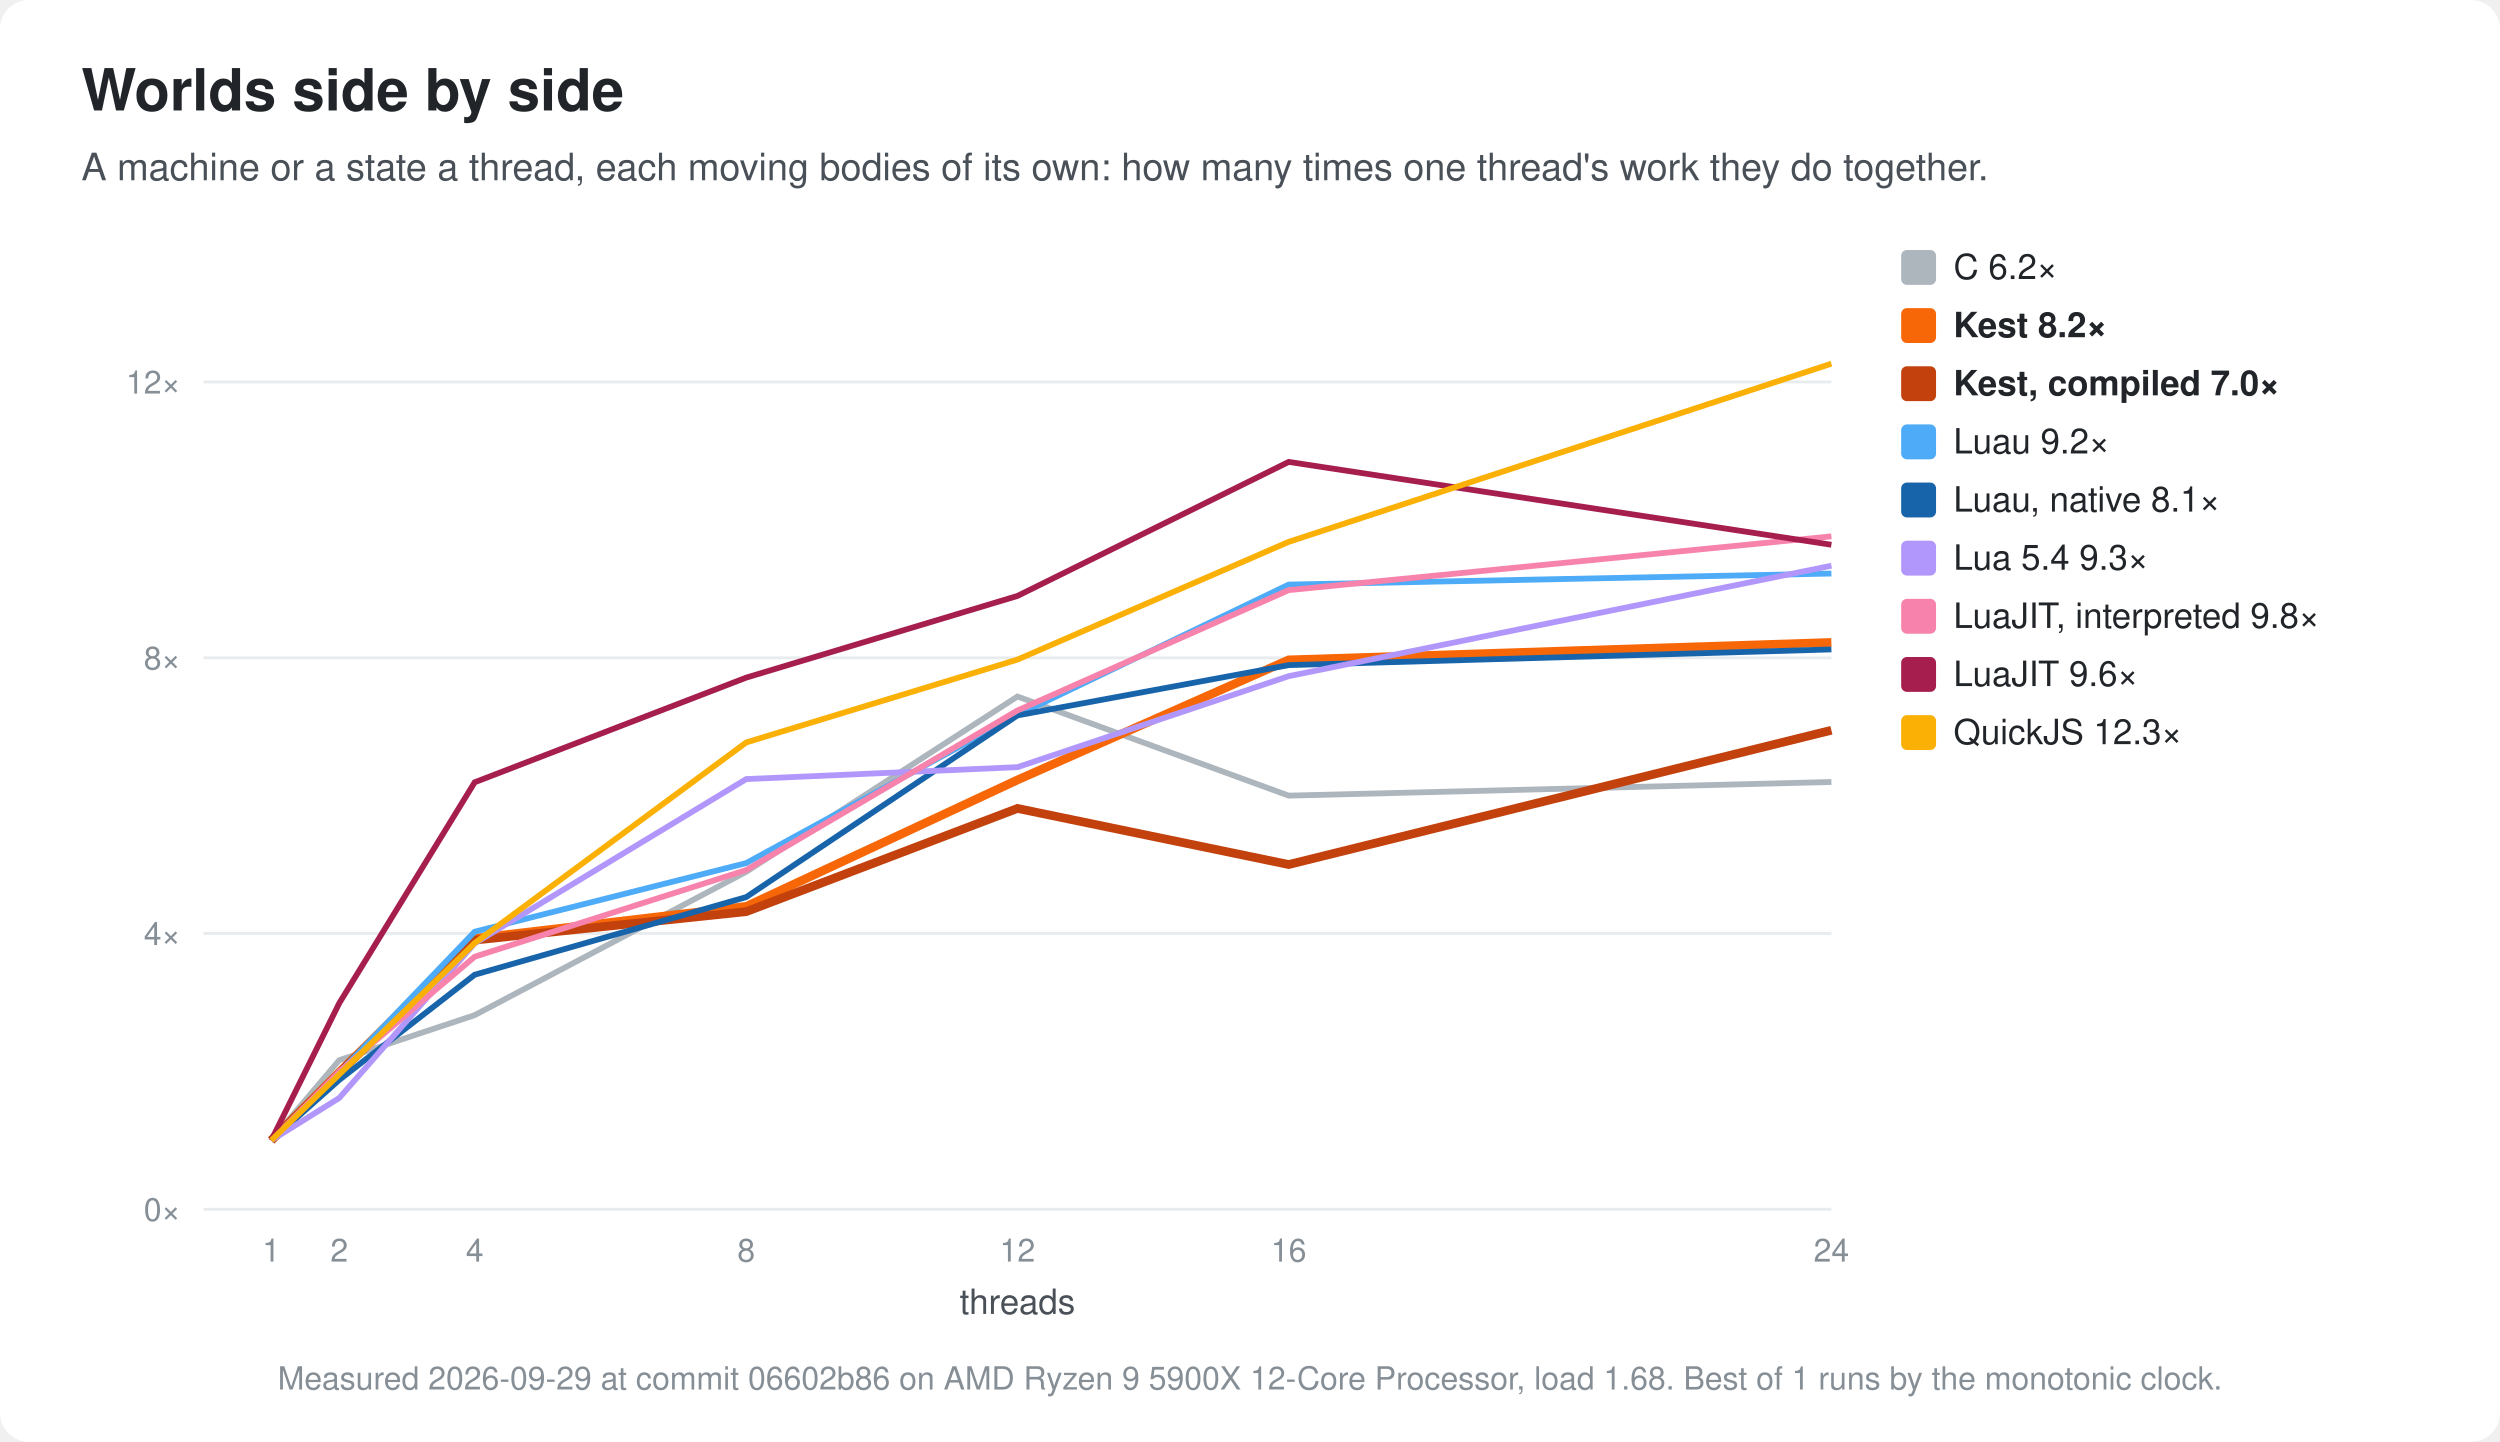
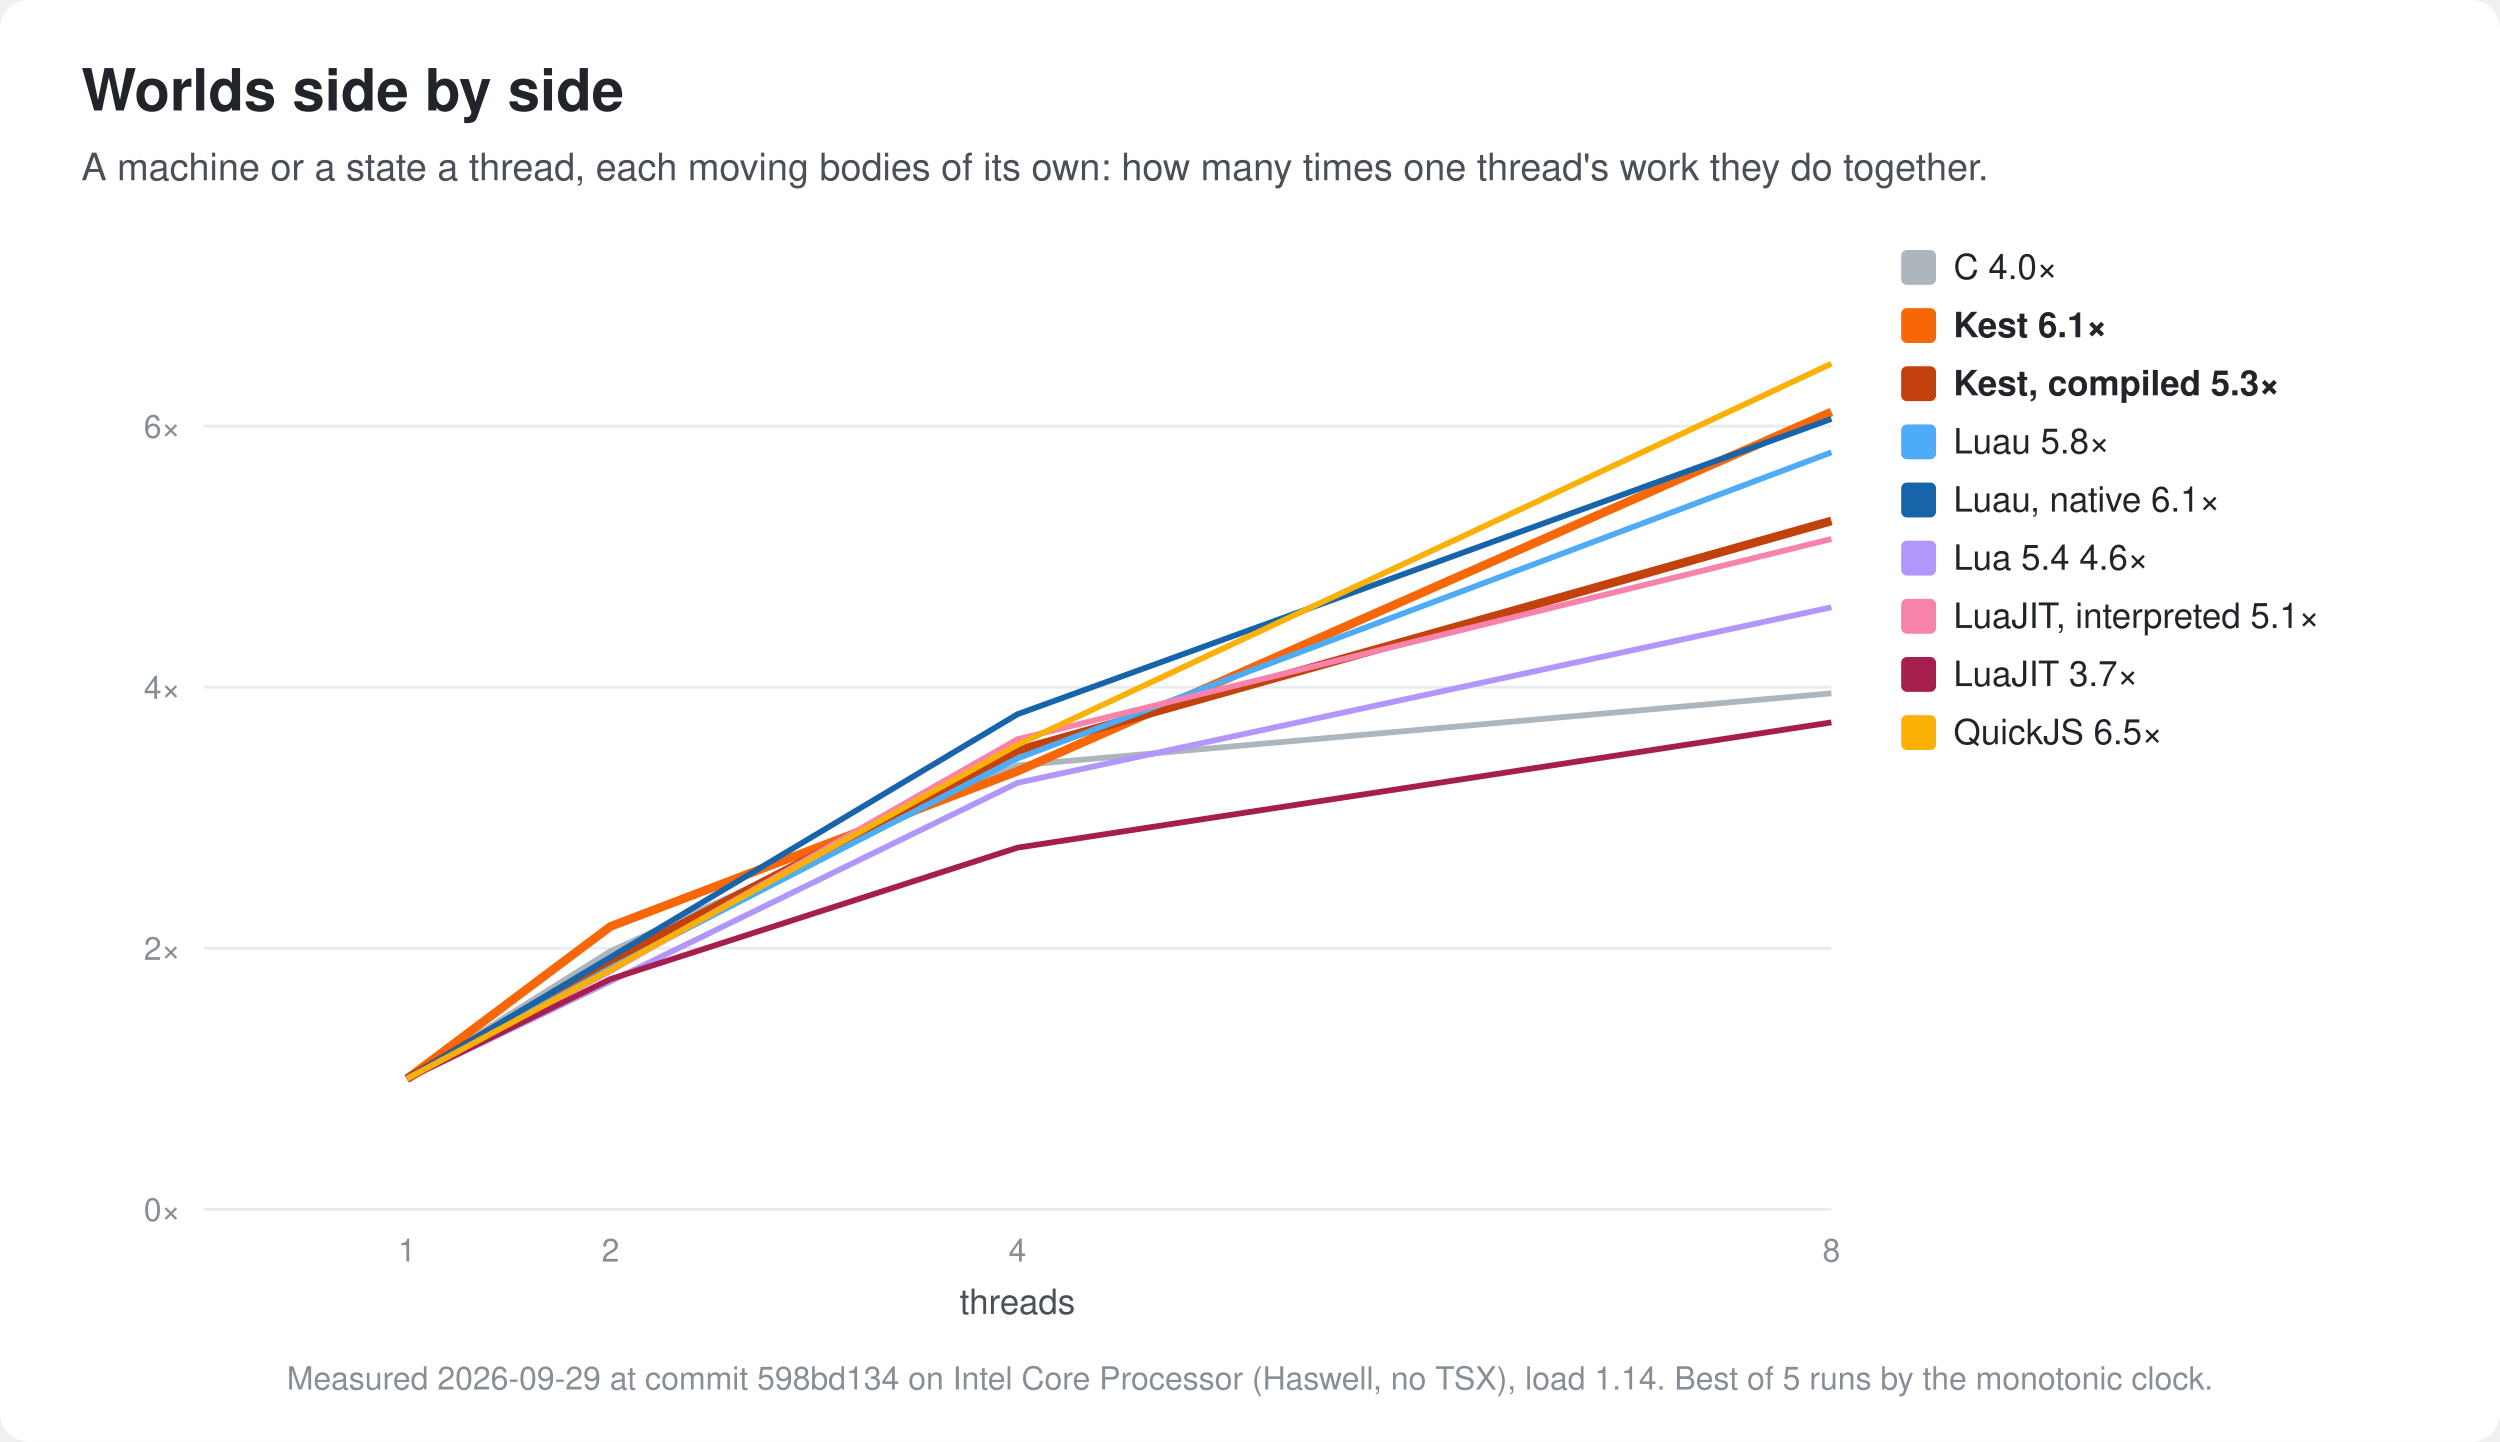
<svg xmlns="http://www.w3.org/2000/svg" width="860" height="496" viewBox="0 0 860 496">
  <rect width="100%" height="100%" rx="10" fill="#ffffff" />
  <text x="28.0" y="38.0" font-family="-apple-system,Segoe UI,Helvetica,Arial,sans-serif" font-size="20" font-weight="bold" fill="#212529" text-anchor="start">Worlds side by side</text>
  <text x="28.0" y="62.0" font-family="-apple-system,Segoe UI,Helvetica,Arial,sans-serif" font-size="13" font-weight="normal" fill="#495057" text-anchor="start">A machine or a state a thread, each moving bodies of its own: how many times one thread's work they do together.</text>
  <line x1="70" y1="416.0" x2="630" y2="416.0" stroke="#e9ecef" />
  <text x="62.0" y="420.0" font-family="-apple-system,Segoe UI,Helvetica,Arial,sans-serif" font-size="11" font-weight="normal" fill="#868e96" text-anchor="end">0×</text>
-   <line x1="70" y1="321.1" x2="630" y2="321.1" stroke="#e9ecef" />
-   <text x="62.0" y="325.1" font-family="-apple-system,Segoe UI,Helvetica,Arial,sans-serif" font-size="11" font-weight="normal" fill="#868e96" text-anchor="end">4×</text>
-   <line x1="70" y1="226.3" x2="630" y2="226.3" stroke="#e9ecef" />
-   <text x="62.0" y="230.3" font-family="-apple-system,Segoe UI,Helvetica,Arial,sans-serif" font-size="11" font-weight="normal" fill="#868e96" text-anchor="end">8×</text>
-   <line x1="70" y1="131.4" x2="630" y2="131.4" stroke="#e9ecef" />
-   <text x="62.0" y="135.4" font-family="-apple-system,Segoe UI,Helvetica,Arial,sans-serif" font-size="11" font-weight="normal" fill="#868e96" text-anchor="end">12×</text>
-   <text x="93.3" y="434.0" font-family="-apple-system,Segoe UI,Helvetica,Arial,sans-serif" font-size="11" font-weight="normal" fill="#868e96" text-anchor="middle">1</text>
-   <text x="116.7" y="434.0" font-family="-apple-system,Segoe UI,Helvetica,Arial,sans-serif" font-size="11" font-weight="normal" fill="#868e96" text-anchor="middle">2</text>
-   <text x="163.3" y="434.0" font-family="-apple-system,Segoe UI,Helvetica,Arial,sans-serif" font-size="11" font-weight="normal" fill="#868e96" text-anchor="middle">4</text>
-   <text x="256.7" y="434.0" font-family="-apple-system,Segoe UI,Helvetica,Arial,sans-serif" font-size="11" font-weight="normal" fill="#868e96" text-anchor="middle">8</text>
-   <text x="350.0" y="434.0" font-family="-apple-system,Segoe UI,Helvetica,Arial,sans-serif" font-size="11" font-weight="normal" fill="#868e96" text-anchor="middle">12</text>
-   <text x="443.3" y="434.0" font-family="-apple-system,Segoe UI,Helvetica,Arial,sans-serif" font-size="11" font-weight="normal" fill="#868e96" text-anchor="middle">16</text>
-   <text x="630.0" y="434.0" font-family="-apple-system,Segoe UI,Helvetica,Arial,sans-serif" font-size="11" font-weight="normal" fill="#868e96" text-anchor="middle">24</text>
+   <line x1="70" y1="326.2" x2="630" y2="326.2" stroke="#e9ecef" />
+   <text x="62.0" y="330.2" font-family="-apple-system,Segoe UI,Helvetica,Arial,sans-serif" font-size="11" font-weight="normal" fill="#868e96" text-anchor="end">2×</text>
+   <line x1="70" y1="236.4" x2="630" y2="236.4" stroke="#e9ecef" />
+   <text x="62.0" y="240.4" font-family="-apple-system,Segoe UI,Helvetica,Arial,sans-serif" font-size="11" font-weight="normal" fill="#868e96" text-anchor="end">4×</text>
+   <line x1="70" y1="146.6" x2="630" y2="146.6" stroke="#e9ecef" />
+   <text x="62.0" y="150.6" font-family="-apple-system,Segoe UI,Helvetica,Arial,sans-serif" font-size="11" font-weight="normal" fill="#868e96" text-anchor="end">6×</text>
+   <text x="140.0" y="434.0" font-family="-apple-system,Segoe UI,Helvetica,Arial,sans-serif" font-size="11" font-weight="normal" fill="#868e96" text-anchor="middle">1</text>
+   <text x="210.0" y="434.0" font-family="-apple-system,Segoe UI,Helvetica,Arial,sans-serif" font-size="11" font-weight="normal" fill="#868e96" text-anchor="middle">2</text>
+   <text x="350.0" y="434.0" font-family="-apple-system,Segoe UI,Helvetica,Arial,sans-serif" font-size="11" font-weight="normal" fill="#868e96" text-anchor="middle">4</text>
+   <text x="630.0" y="434.0" font-family="-apple-system,Segoe UI,Helvetica,Arial,sans-serif" font-size="11" font-weight="normal" fill="#868e96" text-anchor="middle">8</text>
  <text x="350.0" y="452.0" font-family="-apple-system,Segoe UI,Helvetica,Arial,sans-serif" font-size="12" font-weight="normal" fill="#495057" text-anchor="middle">threads</text>
-   <polyline points="93.3,392.3 116.7,364.7 163.3,349.2 256.7,299.9 350.0,239.6 443.3,273.7 630.0,269.0" fill="none" stroke="#adb5bd" stroke-width="2" />
-   <polyline points="93.3,392.3 116.7,368.9 163.3,322.8 256.7,311.8 350.0,268.3 443.3,227.0 630.0,221.0" fill="none" stroke="#f76707" stroke-width="3" />
-   <polyline points="93.3,392.3 116.7,369.1 163.3,323.4 256.7,313.6 350.0,278.1 443.3,297.4 630.0,251.2" fill="none" stroke="#c2410c" stroke-width="3" />
-   <polyline points="93.3,392.3 116.7,369.0 163.3,320.5 256.7,296.9 350.0,246.0 443.3,201.1 630.0,197.3" fill="none" stroke="#4dabf7" stroke-width="2" />
-   <polyline points="93.3,392.3 116.7,371.5 163.3,335.3 256.7,308.6 350.0,246.1 443.3,228.8 630.0,223.4" fill="none" stroke="#1864ab" stroke-width="2" />
-   <polyline points="93.3,392.3 116.7,377.7 163.3,324.5 256.7,268.0 350.0,263.9 443.3,232.6 630.0,194.6" fill="none" stroke="#b197fc" stroke-width="2" />
-   <polyline points="93.3,392.3 116.7,368.6 163.3,329.1 256.7,299.3 350.0,244.4 443.3,203.0 630.0,184.5" fill="none" stroke="#f783ac" stroke-width="2" />
-   <polyline points="93.3,392.3 116.7,345.1 163.3,269.1 256.7,233.1 350.0,205.0 443.3,158.9 630.0,187.4" fill="none" stroke="#a61e4d" stroke-width="2" />
-   <polyline points="93.3,392.3 116.7,369.6 163.3,324.4 256.7,255.4 350.0,226.9 443.3,186.4 630.0,125.1" fill="none" stroke="#fab005" stroke-width="2" />
+   <polyline points="140.0,371.1 210.0,327.2 350.0,263.3 630.0,238.5" fill="none" stroke="#adb5bd" stroke-width="2" />
+   <polyline points="140.0,371.1 210.0,318.7 350.0,265.3 630.0,141.7" fill="none" stroke="#f76707" stroke-width="3" />
+   <polyline points="140.0,371.1 210.0,330.6 350.0,258.2 630.0,179.2" fill="none" stroke="#c2410c" stroke-width="3" />
+   <polyline points="140.0,371.1 210.0,333.0 350.0,260.9 630.0,155.6" fill="none" stroke="#4dabf7" stroke-width="2" />
+   <polyline points="140.0,371.1 210.0,329.3 350.0,245.7 630.0,144.1" fill="none" stroke="#1864ab" stroke-width="2" />
+   <polyline points="140.0,371.1 210.0,337.6 350.0,269.3 630.0,208.9" fill="none" stroke="#b197fc" stroke-width="2" />
+   <polyline points="140.0,371.1 210.0,334.0 350.0,254.3 630.0,185.4" fill="none" stroke="#f783ac" stroke-width="2" />
+   <polyline points="140.0,371.1 210.0,336.8 350.0,291.6 630.0,248.5" fill="none" stroke="#a61e4d" stroke-width="2" />
+   <polyline points="140.0,371.1 210.0,333.6 350.0,256.2 630.0,125.1" fill="none" stroke="#fab005" stroke-width="2" />
  <rect x="654" y="86.0" width="12" height="12" rx="2" fill="#adb5bd" />
-   <text x="672.0" y="96.0" font-family="-apple-system,Segoe UI,Helvetica,Arial,sans-serif" font-size="12" font-weight="normal" fill="#212529" text-anchor="start">C  6.2×</text>
+   <text x="672.0" y="96.0" font-family="-apple-system,Segoe UI,Helvetica,Arial,sans-serif" font-size="12" font-weight="normal" fill="#212529" text-anchor="start">C  4.0×</text>
  <rect x="654" y="106.0" width="12" height="12" rx="2" fill="#f76707" />
-   <text x="672.0" y="116.0" font-family="-apple-system,Segoe UI,Helvetica,Arial,sans-serif" font-size="12" font-weight="bold" fill="#212529" text-anchor="start">Kest  8.2×</text>
+   <text x="672.0" y="116.0" font-family="-apple-system,Segoe UI,Helvetica,Arial,sans-serif" font-size="12" font-weight="bold" fill="#212529" text-anchor="start">Kest  6.1×</text>
  <rect x="654" y="126.0" width="12" height="12" rx="2" fill="#c2410c" />
-   <text x="672.0" y="136.0" font-family="-apple-system,Segoe UI,Helvetica,Arial,sans-serif" font-size="12" font-weight="bold" fill="#212529" text-anchor="start">Kest, compiled  7.0×</text>
+   <text x="672.0" y="136.0" font-family="-apple-system,Segoe UI,Helvetica,Arial,sans-serif" font-size="12" font-weight="bold" fill="#212529" text-anchor="start">Kest, compiled  5.3×</text>
  <rect x="654" y="146.0" width="12" height="12" rx="2" fill="#4dabf7" />
-   <text x="672.0" y="156.0" font-family="-apple-system,Segoe UI,Helvetica,Arial,sans-serif" font-size="12" font-weight="normal" fill="#212529" text-anchor="start">Luau  9.2×</text>
+   <text x="672.0" y="156.0" font-family="-apple-system,Segoe UI,Helvetica,Arial,sans-serif" font-size="12" font-weight="normal" fill="#212529" text-anchor="start">Luau  5.8×</text>
  <rect x="654" y="166.0" width="12" height="12" rx="2" fill="#1864ab" />
-   <text x="672.0" y="176.0" font-family="-apple-system,Segoe UI,Helvetica,Arial,sans-serif" font-size="12" font-weight="normal" fill="#212529" text-anchor="start">Luau, native  8.1×</text>
+   <text x="672.0" y="176.0" font-family="-apple-system,Segoe UI,Helvetica,Arial,sans-serif" font-size="12" font-weight="normal" fill="#212529" text-anchor="start">Luau, native  6.1×</text>
  <rect x="654" y="186.0" width="12" height="12" rx="2" fill="#b197fc" />
-   <text x="672.0" y="196.0" font-family="-apple-system,Segoe UI,Helvetica,Arial,sans-serif" font-size="12" font-weight="normal" fill="#212529" text-anchor="start">Lua 5.4  9.3×</text>
+   <text x="672.0" y="196.0" font-family="-apple-system,Segoe UI,Helvetica,Arial,sans-serif" font-size="12" font-weight="normal" fill="#212529" text-anchor="start">Lua 5.4  4.6×</text>
  <rect x="654" y="206.0" width="12" height="12" rx="2" fill="#f783ac" />
-   <text x="672.0" y="216.0" font-family="-apple-system,Segoe UI,Helvetica,Arial,sans-serif" font-size="12" font-weight="normal" fill="#212529" text-anchor="start">LuaJIT, interpreted  9.8×</text>
+   <text x="672.0" y="216.0" font-family="-apple-system,Segoe UI,Helvetica,Arial,sans-serif" font-size="12" font-weight="normal" fill="#212529" text-anchor="start">LuaJIT, interpreted  5.1×</text>
  <rect x="654" y="226.0" width="12" height="12" rx="2" fill="#a61e4d" />
-   <text x="672.0" y="236.0" font-family="-apple-system,Segoe UI,Helvetica,Arial,sans-serif" font-size="12" font-weight="normal" fill="#212529" text-anchor="start">LuaJIT  9.6×</text>
+   <text x="672.0" y="236.0" font-family="-apple-system,Segoe UI,Helvetica,Arial,sans-serif" font-size="12" font-weight="normal" fill="#212529" text-anchor="start">LuaJIT  3.7×</text>
  <rect x="654" y="246.0" width="12" height="12" rx="2" fill="#fab005" />
-   <text x="672.0" y="256.0" font-family="-apple-system,Segoe UI,Helvetica,Arial,sans-serif" font-size="12" font-weight="normal" fill="#212529" text-anchor="start">QuickJS  12.3×</text>
-   <text x="430.0" y="478.0" font-family="-apple-system,Segoe UI,Helvetica,Arial,sans-serif" font-size="11" font-weight="normal" fill="#868e96" text-anchor="middle">Measured 2026-09-29 at commit 06602b86 on AMD Ryzen 9 5900X 12-Core Processor, load 1.68. Best of 1 runs by the monotonic clock.</text>
+   <text x="672.0" y="256.0" font-family="-apple-system,Segoe UI,Helvetica,Arial,sans-serif" font-size="12" font-weight="normal" fill="#212529" text-anchor="start">QuickJS  6.5×</text>
+   <text x="430.0" y="478.0" font-family="-apple-system,Segoe UI,Helvetica,Arial,sans-serif" font-size="11" font-weight="normal" fill="#868e96" text-anchor="middle">Measured 2026-09-29 at commit 598bd134 on Intel Core Processor (Haswell, no TSX), load 1.14. Best of 5 runs by the monotonic clock.</text>
</svg>
